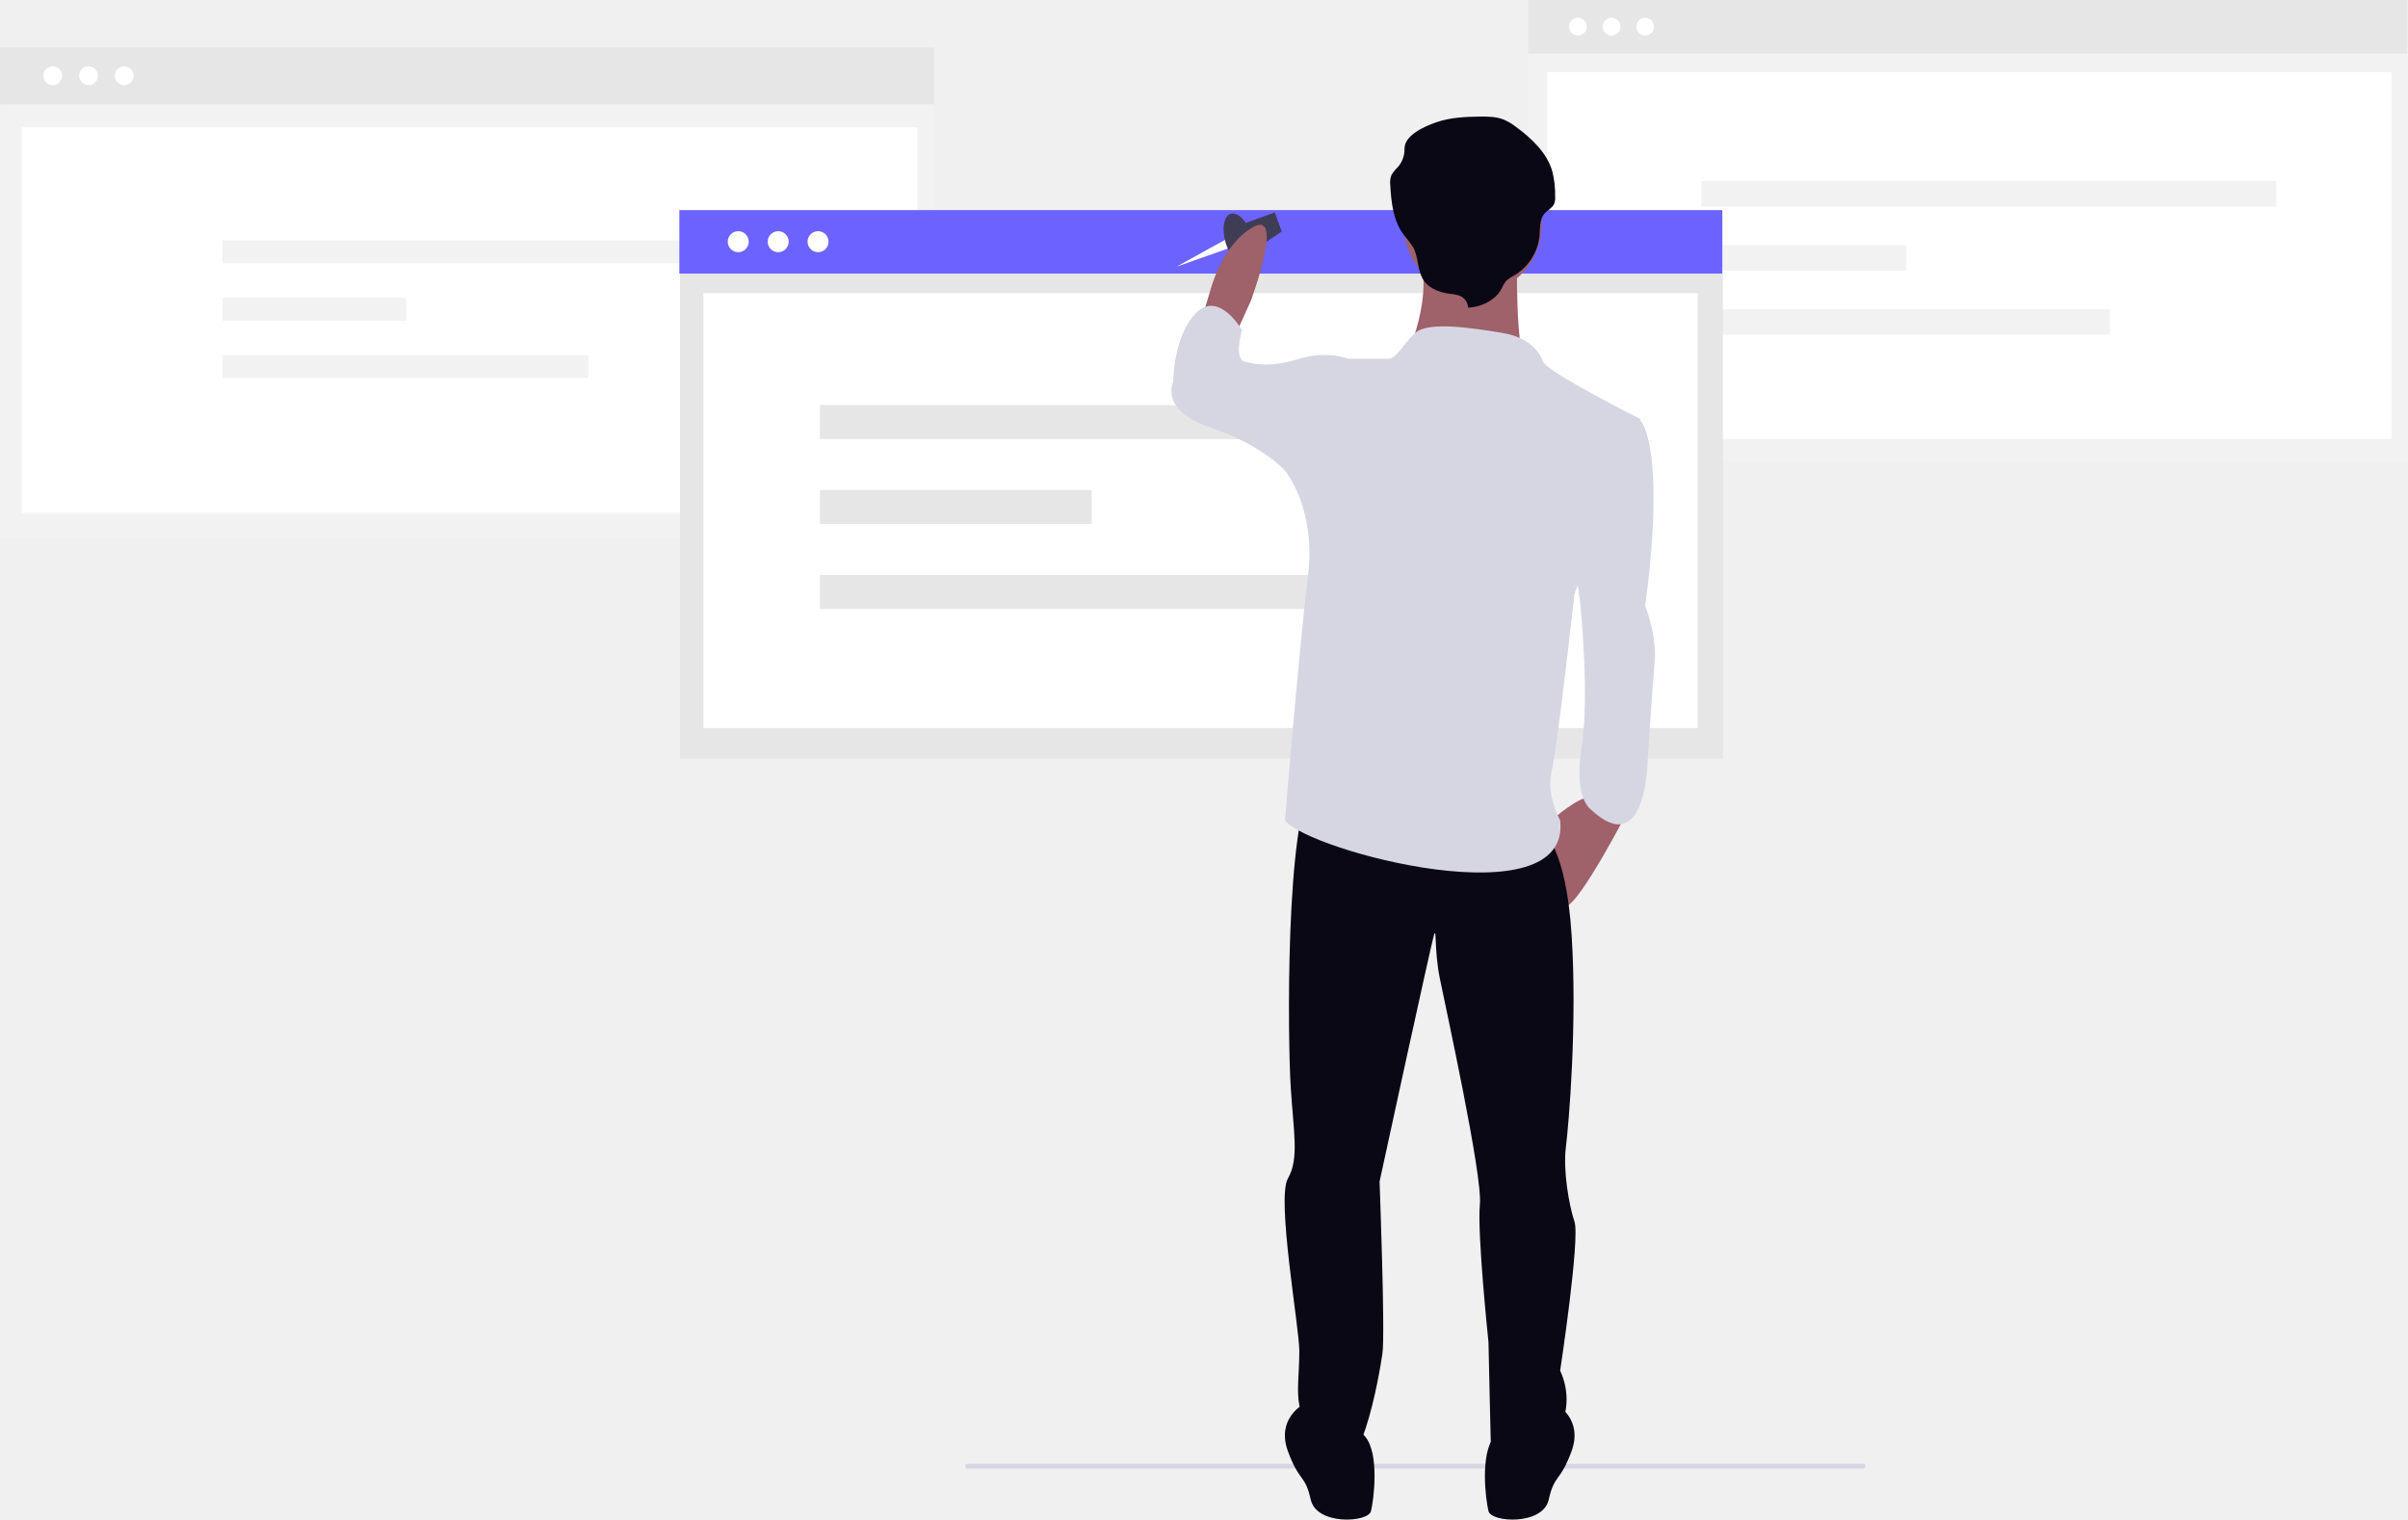
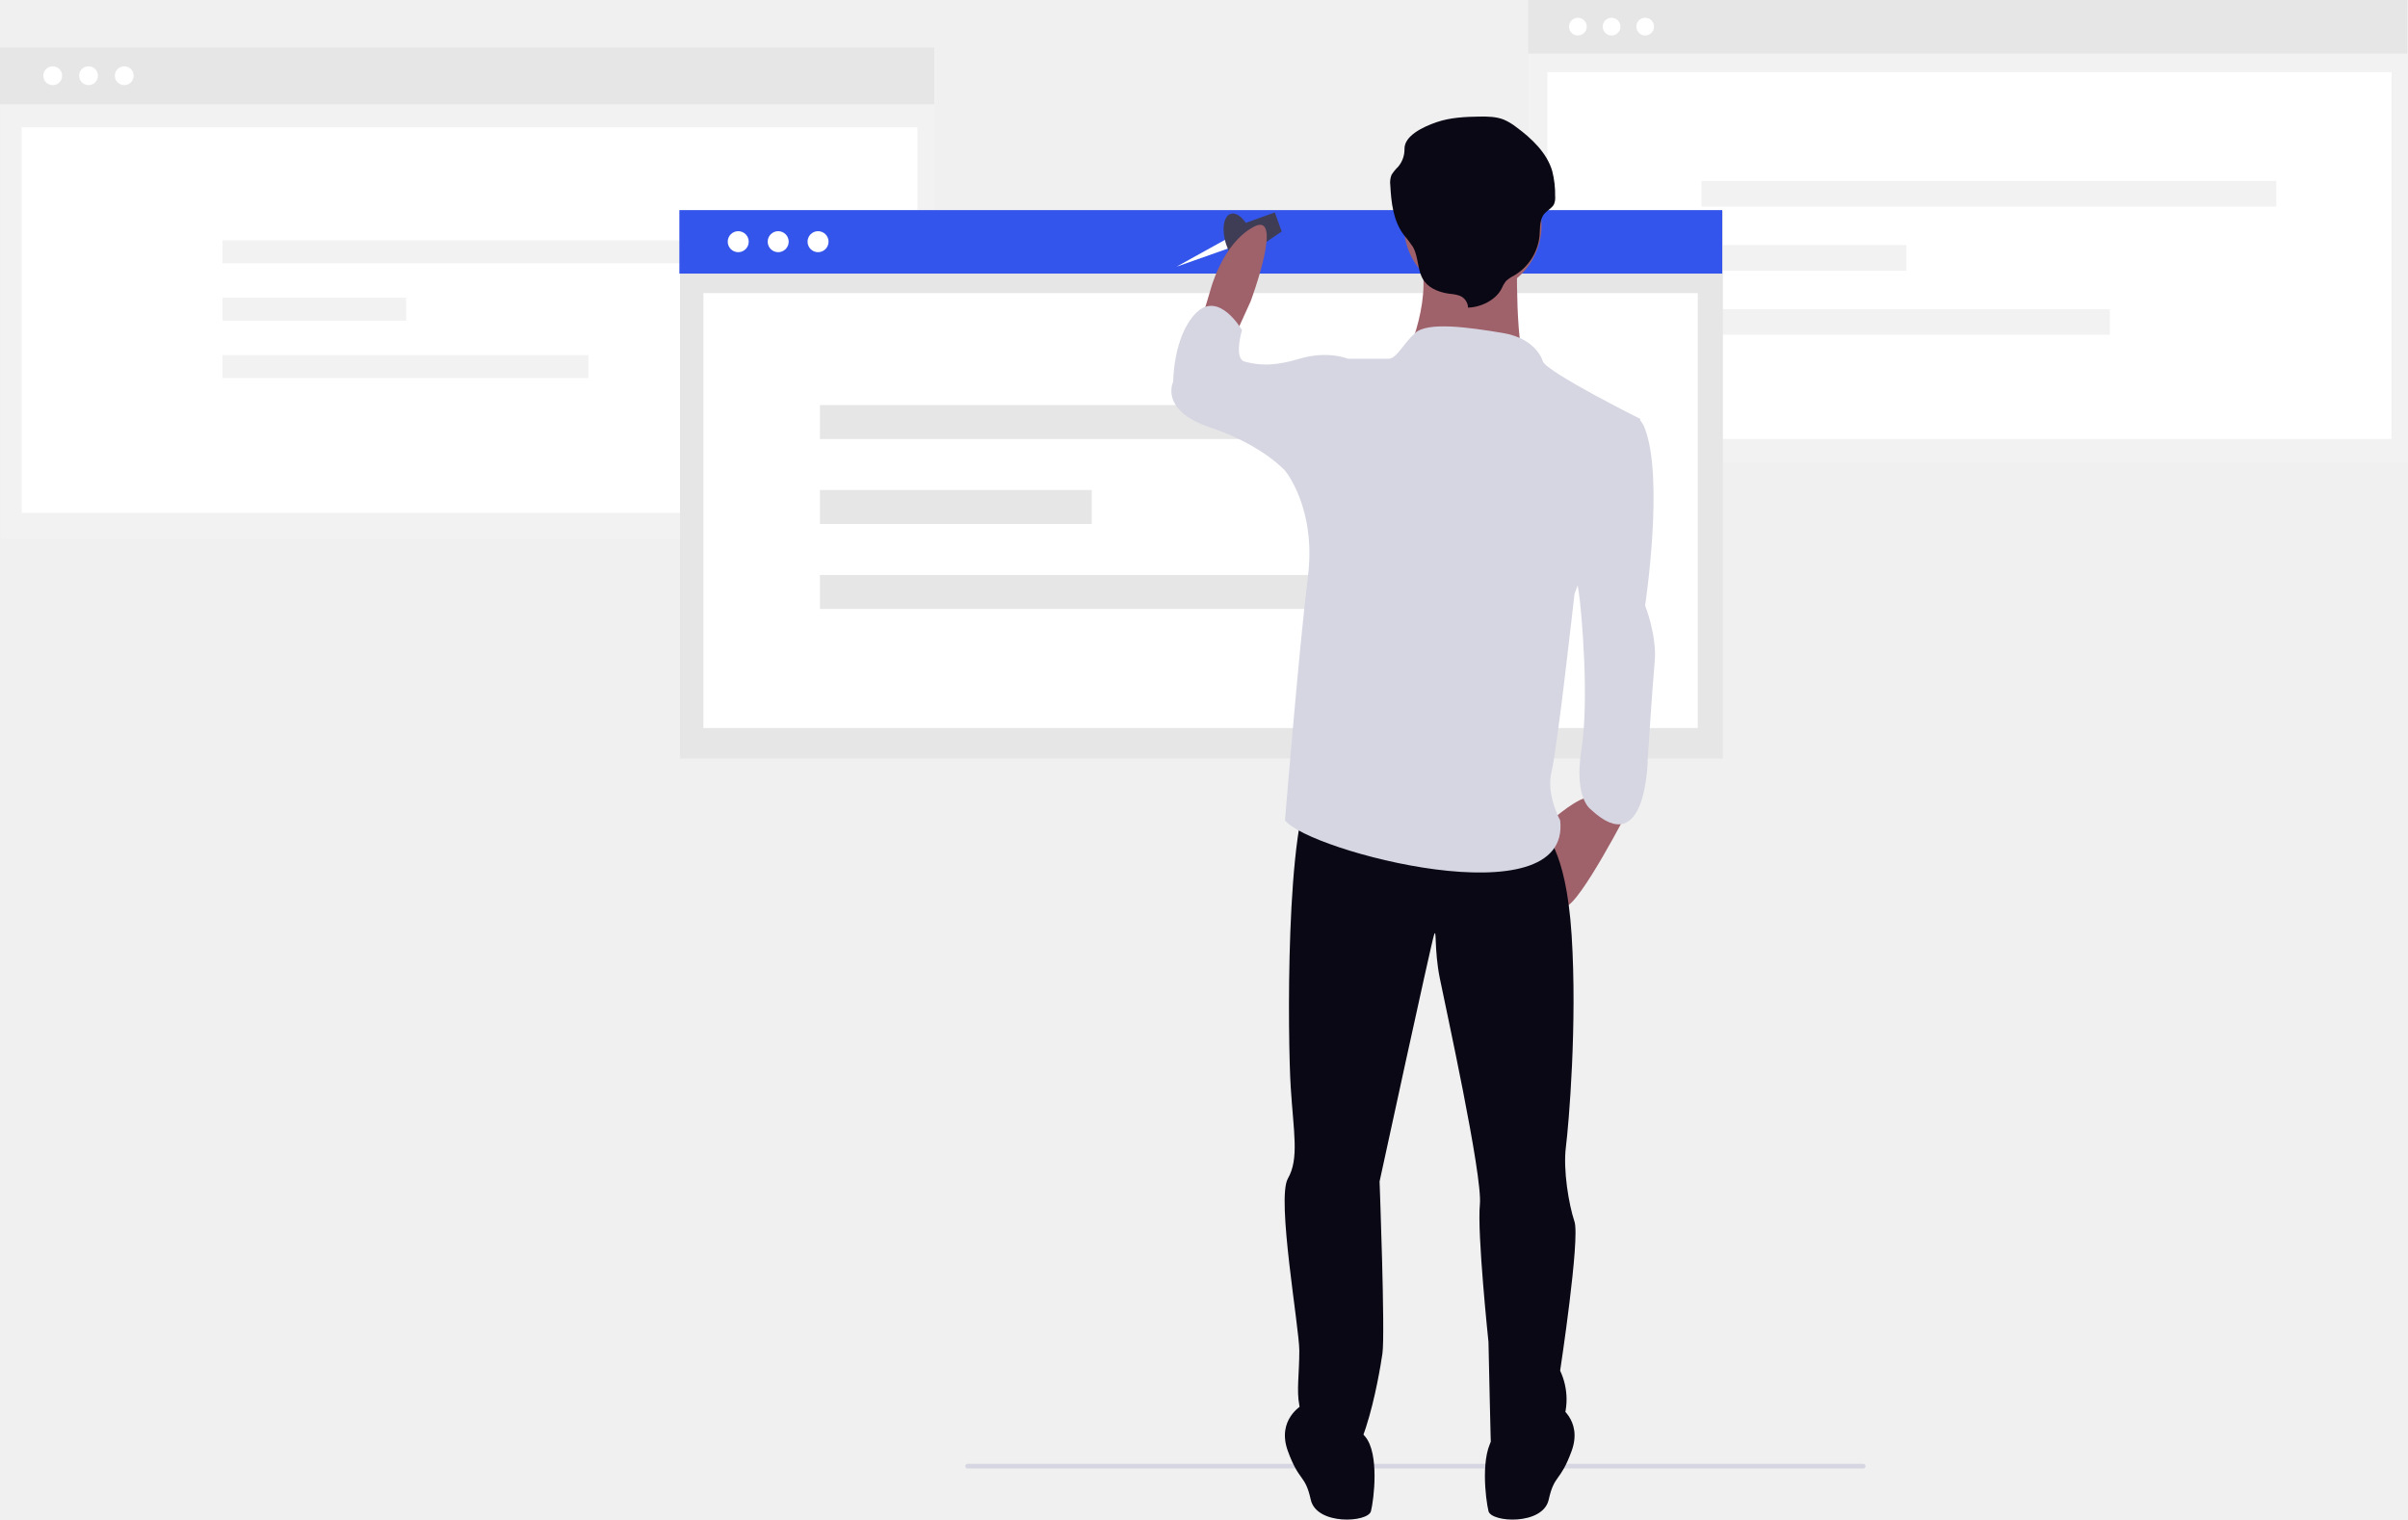
<svg xmlns="http://www.w3.org/2000/svg" width="1024.348" height="646.395" viewBox="0 0 1024.348 646.395" role="img" artist="Katerina Limpitsouni" source="https://undraw.co/">
  <g id="Group_100" data-name="Group 100" transform="translate(-687.104 -195.327)">
    <g id="Group_98" data-name="Group 98" transform="translate(729.494 -337.992)">
      <rect id="Rectangle_246" data-name="Rectangle 246" width="374.002" height="196.378" transform="translate(607.955 533.622)" fill="#f2f2f2" />
      <rect id="Rectangle_264" data-name="Rectangle 264" width="374.002" height="22.766" transform="translate(607.727 533.318)" fill="#e6e6e6" />
      <rect id="Rectangle_247" data-name="Rectangle 247" width="359.116" height="156" transform="translate(615.842 564)" fill="#fff" />
      <circle id="Ellipse_194" data-name="Ellipse 194" cx="3.766" cy="3.766" r="3.766" transform="translate(639.402 540.877)" fill="#fff" />
      <circle id="Ellipse_195" data-name="Ellipse 195" cx="3.766" cy="3.766" r="3.766" transform="translate(653.695 540.877)" fill="#fff" />
      <circle id="Ellipse_246" data-name="Ellipse 246" cx="3.766" cy="3.766" r="3.766" transform="translate(625.07 540.877)" fill="#fff" />
      <g id="Group_31" data-name="Group 31" transform="translate(517.727 260)">
        <rect id="Rectangle_250" data-name="Rectangle 250" width="244.559" height="10.9" transform="translate(163.672 350.301)" fill="#f2f2f2" />
        <rect id="Rectangle_251" data-name="Rectangle 251" width="87.196" height="10.9" transform="translate(163.672 377.55)" fill="#f2f2f2" />
        <rect id="Rectangle_252" data-name="Rectangle 252" width="173.712" height="10.9" transform="translate(163.672 404.799)" fill="#f2f2f2" />
      </g>
    </g>
    <g id="Group_99" data-name="Group 99" transform="translate(169.377 -44.5)">
      <rect id="Rectangle_246-2" data-name="Rectangle 246" width="397.426" height="208.677" transform="translate(517.969 260.322)" fill="#f2f2f2" />
      <rect id="Rectangle_264-2" data-name="Rectangle 264" width="397.426" height="24.191" transform="translate(517.727 260)" fill="#e6e6e6" />
      <rect id="Rectangle_247-2" data-name="Rectangle 247" width="381" height="164" transform="translate(526.957 294)" fill="#fff" />
      <circle id="Ellipse_194-2" data-name="Ellipse 194" cx="4.002" cy="4.002" r="4.002" transform="translate(551.385 268.032)" fill="#fff" />
      <circle id="Ellipse_195-2" data-name="Ellipse 195" cx="4.002" cy="4.002" r="4.002" transform="translate(566.576 268.032)" fill="#fff" />
      <circle id="Ellipse_246-2" data-name="Ellipse 246" cx="4.002" cy="4.002" r="4.002" transform="translate(536.156 268.032)" fill="#fff" />
      <g id="Group_31-2" data-name="Group 31" transform="translate(517.727 260)">
        <rect id="Rectangle_250-2" data-name="Rectangle 250" width="219.087" height="9.764" transform="translate(94.666 82.06)" fill="#f2f2f2" />
        <rect id="Rectangle_251-2" data-name="Rectangle 251" width="78.115" height="9.764" transform="translate(94.666 106.47)" fill="#f2f2f2" />
        <rect id="Rectangle_252-2" data-name="Rectangle 252" width="155.62" height="9.764" transform="translate(94.666 130.881)" fill="#f2f2f2" />
      </g>
    </g>
    <rect id="Rectangle_246-3" data-name="Rectangle 246" width="443.631" height="232.938" transform="translate(976.375 285.062)" fill="#e6e6e6" />
-     <rect id="Rectangle_264-3" data-name="Rectangle 264" width="443.631" height="27.004" transform="translate(976.104 284.702)" fill="#6c63ff" />
+     <rect id="Rectangle_264-3" data-name="Rectangle 264" width="443.631" height="27.004" transform="translate(976.104 284.702)" fill="#3455eb" />
    <rect id="Rectangle_247-3" data-name="Rectangle 247" width="423" height="185" transform="translate(986.334 320)" fill="#fff" />
    <circle id="Ellipse_194-3" data-name="Ellipse 194" cx="4.467" cy="4.467" r="4.467" transform="translate(1013.676 293.667)" fill="#fff" />
    <circle id="Ellipse_195-3" data-name="Ellipse 195" cx="4.467" cy="4.467" r="4.467" transform="translate(1030.631 293.667)" fill="#fff" />
    <circle id="Ellipse_246-3" data-name="Ellipse 246" cx="4.467" cy="4.467" r="4.467" transform="translate(996.676 293.667)" fill="#fff" />
    <g id="Group_31-3" data-name="Group 31" transform="translate(706.104 199)">
      <rect id="Rectangle_250-3" data-name="Rectangle 250" width="324.331" height="14.455" transform="translate(329.785 168.635)" fill="#e6e6e6" />
      <rect id="Rectangle_251-3" data-name="Rectangle 251" width="115.639" height="14.455" transform="translate(329.785 204.773)" fill="#e6e6e6" />
      <rect id="Rectangle_252-3" data-name="Rectangle 252" width="230.375" height="14.455" transform="translate(329.785 240.91)" fill="#e6e6e6" />
    </g>
    <path id="Path_1572-6213" data-name="Path 1572" d="M502.342,89.215l-20.851,11.551,22.237-7.842Z" transform="translate(706.104 208)" fill="#fff" />
    <ellipse id="Ellipse_300" data-name="Ellipse 300" cx="5.817" cy="11.72" rx="5.817" ry="11.72" transform="translate(1205.07 288.087) rotate(-17.994)" fill="#3f3d56" />
    <path id="Path_1573-6214" data-name="Path 1573" d="M509.46,82.667l13.83-4.992,2.94,8.142-13.385,9.041Z" transform="translate(706.104 208)" fill="#3f3d56" />
    <path id="Path_1585-6215" data-name="Path 1585" d="M1041.275,730h-381a1,1,0,0,1,0-2h381a1,1,0,0,1,0,2Z" transform="translate(438.439 90)" fill="#d6d6e3" />
    <g id="Group_97" data-name="Group 97" transform="translate(-22102.055 -7512.349)">
-       <circle id="Ellipse_306" data-name="Ellipse 306" cx="36.581" cy="36.581" r="36.581" transform="translate(23363.723 7896.116)" fill="#6c63ff" />
+       <circle id="Ellipse_306" data-name="Ellipse 306" cx="36.581" cy="36.581" r="36.581" transform="translate(23363.723 7896.116)" fill="#3455eb" />
      <circle id="Ellipse_327" data-name="Ellipse 327" cx="36.581" cy="36.581" r="36.581" transform="translate(23369.82 7890.02)" fill="none" stroke="#3f3d56" stroke-miterlimit="10" stroke-width="1" />
      <rect id="Rectangle_395" data-name="Rectangle 395" width="99.989" height="9.755" transform="translate(23353.357 7994.276)" fill="#f2f2f2" />
      <path id="Path_1589-6216" data-name="Path 1589" d="M794.967,355.327l6.1-13.413s14.633-39.02,1.219-31.7-18.291,26.826-18.291,26.826l-3.658,12.194Z" transform="translate(22520.084 7493.995)" fill="#9f616a" />
      <path id="Path_1590-6217" data-name="Path 1590" d="M935.258,513.941S914.529,554.18,908.432,555.4s-6.1-36.581-6.1-36.581,12.194-10.974,17.071-9.755S935.258,513.941,935.258,513.941Z" transform="translate(22546.846 7537.797)" fill="#9f616a" />
      <path id="Path_1591-6218" data-name="Path 1591" d="M909.874,721.046s10.974,6.1,6.1,19.51-7.316,9.755-9.755,20.729-24.387,9.755-25.607,4.878-3.658-24.387,2.439-31.7S909.874,721.046,909.874,721.046Z" transform="translate(22541.746 7584.321)" fill="#090814" />
      <path id="Path_1592-6219" data-name="Path 1592" d="M816.657,721.046s-10.974,6.1-6.1,19.51,7.316,9.755,9.755,20.729,24.387,9.755,25.607,4.878,3.658-24.387-2.439-31.7S816.657,721.046,816.657,721.046Z" transform="translate(22526.439 7584.321)" fill="#090814" />
      <path id="Path_1593-6220" data-name="Path 1593" d="M919.1,525.772s9.755,6.1,12.194,43.9-1.219,80.479-2.439,90.234,1.219,24.387,3.658,31.7-6.1,63.407-6.1,63.407a28.573,28.573,0,0,1,0,24.387c-6.1,13.413-24.387,26.826-29.265,13.413-.255-4.68-1.219-49.994-1.219-49.994s-4.877-46.336-3.658-58.53-14.633-84.137-17.071-96.33-1.219-21.949-2.439-18.291S849.6,674.536,849.6,674.536s2.439,64.627,1.219,73.162-9.755,59.749-23.168,46.336-10.974-18.291-12.194-24.388,0-13.413,0-23.168-9.755-64.627-4.878-73.162,2.439-19.51,1.219-39.02-2.439-113.4,9.755-130.473S919.1,525.772,919.1,525.772Z" transform="translate(22526.42 7535.72)" fill="#090814" />
      <circle id="Ellipse_330" data-name="Ellipse 330" cx="29.265" cy="29.265" r="29.265" transform="translate(23386.385 7774.331)" fill="#a0616a" />
      <path id="Path_1594-6221" data-name="Path 1594" d="M898.89,320.673s-1.219,43.9,4.878,51.214-52.433-6.1-52.433-6.1,13.413-28.046,4.878-46.336S898.89,320.673,898.89,320.673Z" transform="translate(22535.66 7494.506)" fill="#9f616a" />
      <path id="Path_1595-6222" data-name="Path 1595" d="M919.078,359.747s-2.439-9.755-17.071-12.194-31.936-4.877-37.307,0-7.81,10.974-11.468,10.974H836.161l-26.826,47.556s13.413,15.852,9.755,45.117-9.755,103.647-9.755,103.647c9.776,13.014,121.937,42.678,117.06,0,0,0-6.1-10.974-3.658-20.729s9.755-75.6,9.755-75.6l28.046-74.382S921.517,364.624,919.078,359.747Z" transform="translate(22526.445 7501.769)" fill="#d6d6e3" />
      <path id="Path_1596-6223" data-name="Path 1596" d="M942.8,422.508c7.837,21.786-1.223,75.193-1.223,75.193s4.892,12.8,3.669,24-3.669,41.6-3.669,41.6-1.223,43.2-24.46,20.8c0,0-7.338-4.8-3.669-25.6s1.223-57.595,0-67.194-6.115-40-6.115-40S934.965,400.723,942.8,422.508Z" transform="matrix(1, -0.017, 0.017, 1, 22538.936, 7483.578)" fill="#d6d6e3" />
      <path id="Path_1597-6224" data-name="Path 1597" d="M850.953,363.756l-6.1-3.658s-8.536-3.658-20.729,0-18.291,2.439-23.168,1.219S799.74,347.9,799.74,347.9s-9.755-17.071-19.51-7.316-9.755,29.265-9.755,29.265-6.1,12.194,15.852,19.51,31.7,18.291,31.7,18.291h24.387Z" transform="translate(22517.75 7500.198)" fill="#d6d6e3" />
      <path id="Path_1598-6225" data-name="Path 1598" d="M879.174,352.814a5.654,5.654,0,0,0-3.506-5.036,15.989,15.989,0,0,0-4.167-.823c-4.152-.535-8.424-2.058-10.842-5.23-3.221-4.224-2.34-10.132-4.922-14.717a51.052,51.052,0,0,0-3.935-5.17c-4.5-6.028-5.3-13.725-5.708-21.046a9.037,9.037,0,0,1,.5-4.4,16.9,16.9,0,0,1,2.782-3.433,11.4,11.4,0,0,0,2.759-7.61c-.132-5.671,7.982-9.481,13.728-11.44s11.978-2.27,18.1-2.353c3.52-.048,7.152-.006,10.387,1.279a23.907,23.907,0,0,1,5.208,3.1c6.78,4.963,13.147,11.064,15.423,18.786a40.627,40.627,0,0,1,1.236,10.789,7.061,7.061,0,0,1-.483,3.32c-.814,1.636-2.732,2.522-3.972,3.909-2.316,2.591-1.9,6.341-2.2,9.694a22.2,22.2,0,0,1-10.906,16.794,13.906,13.906,0,0,0-3.411,2.358,14.973,14.973,0,0,0-1.881,3.284C890.925,349.551,884.78,352.649,879.174,352.814Z" transform="translate(22534.49 7485.713)" fill="#090814" />
    </g>
  </g>
</svg>
